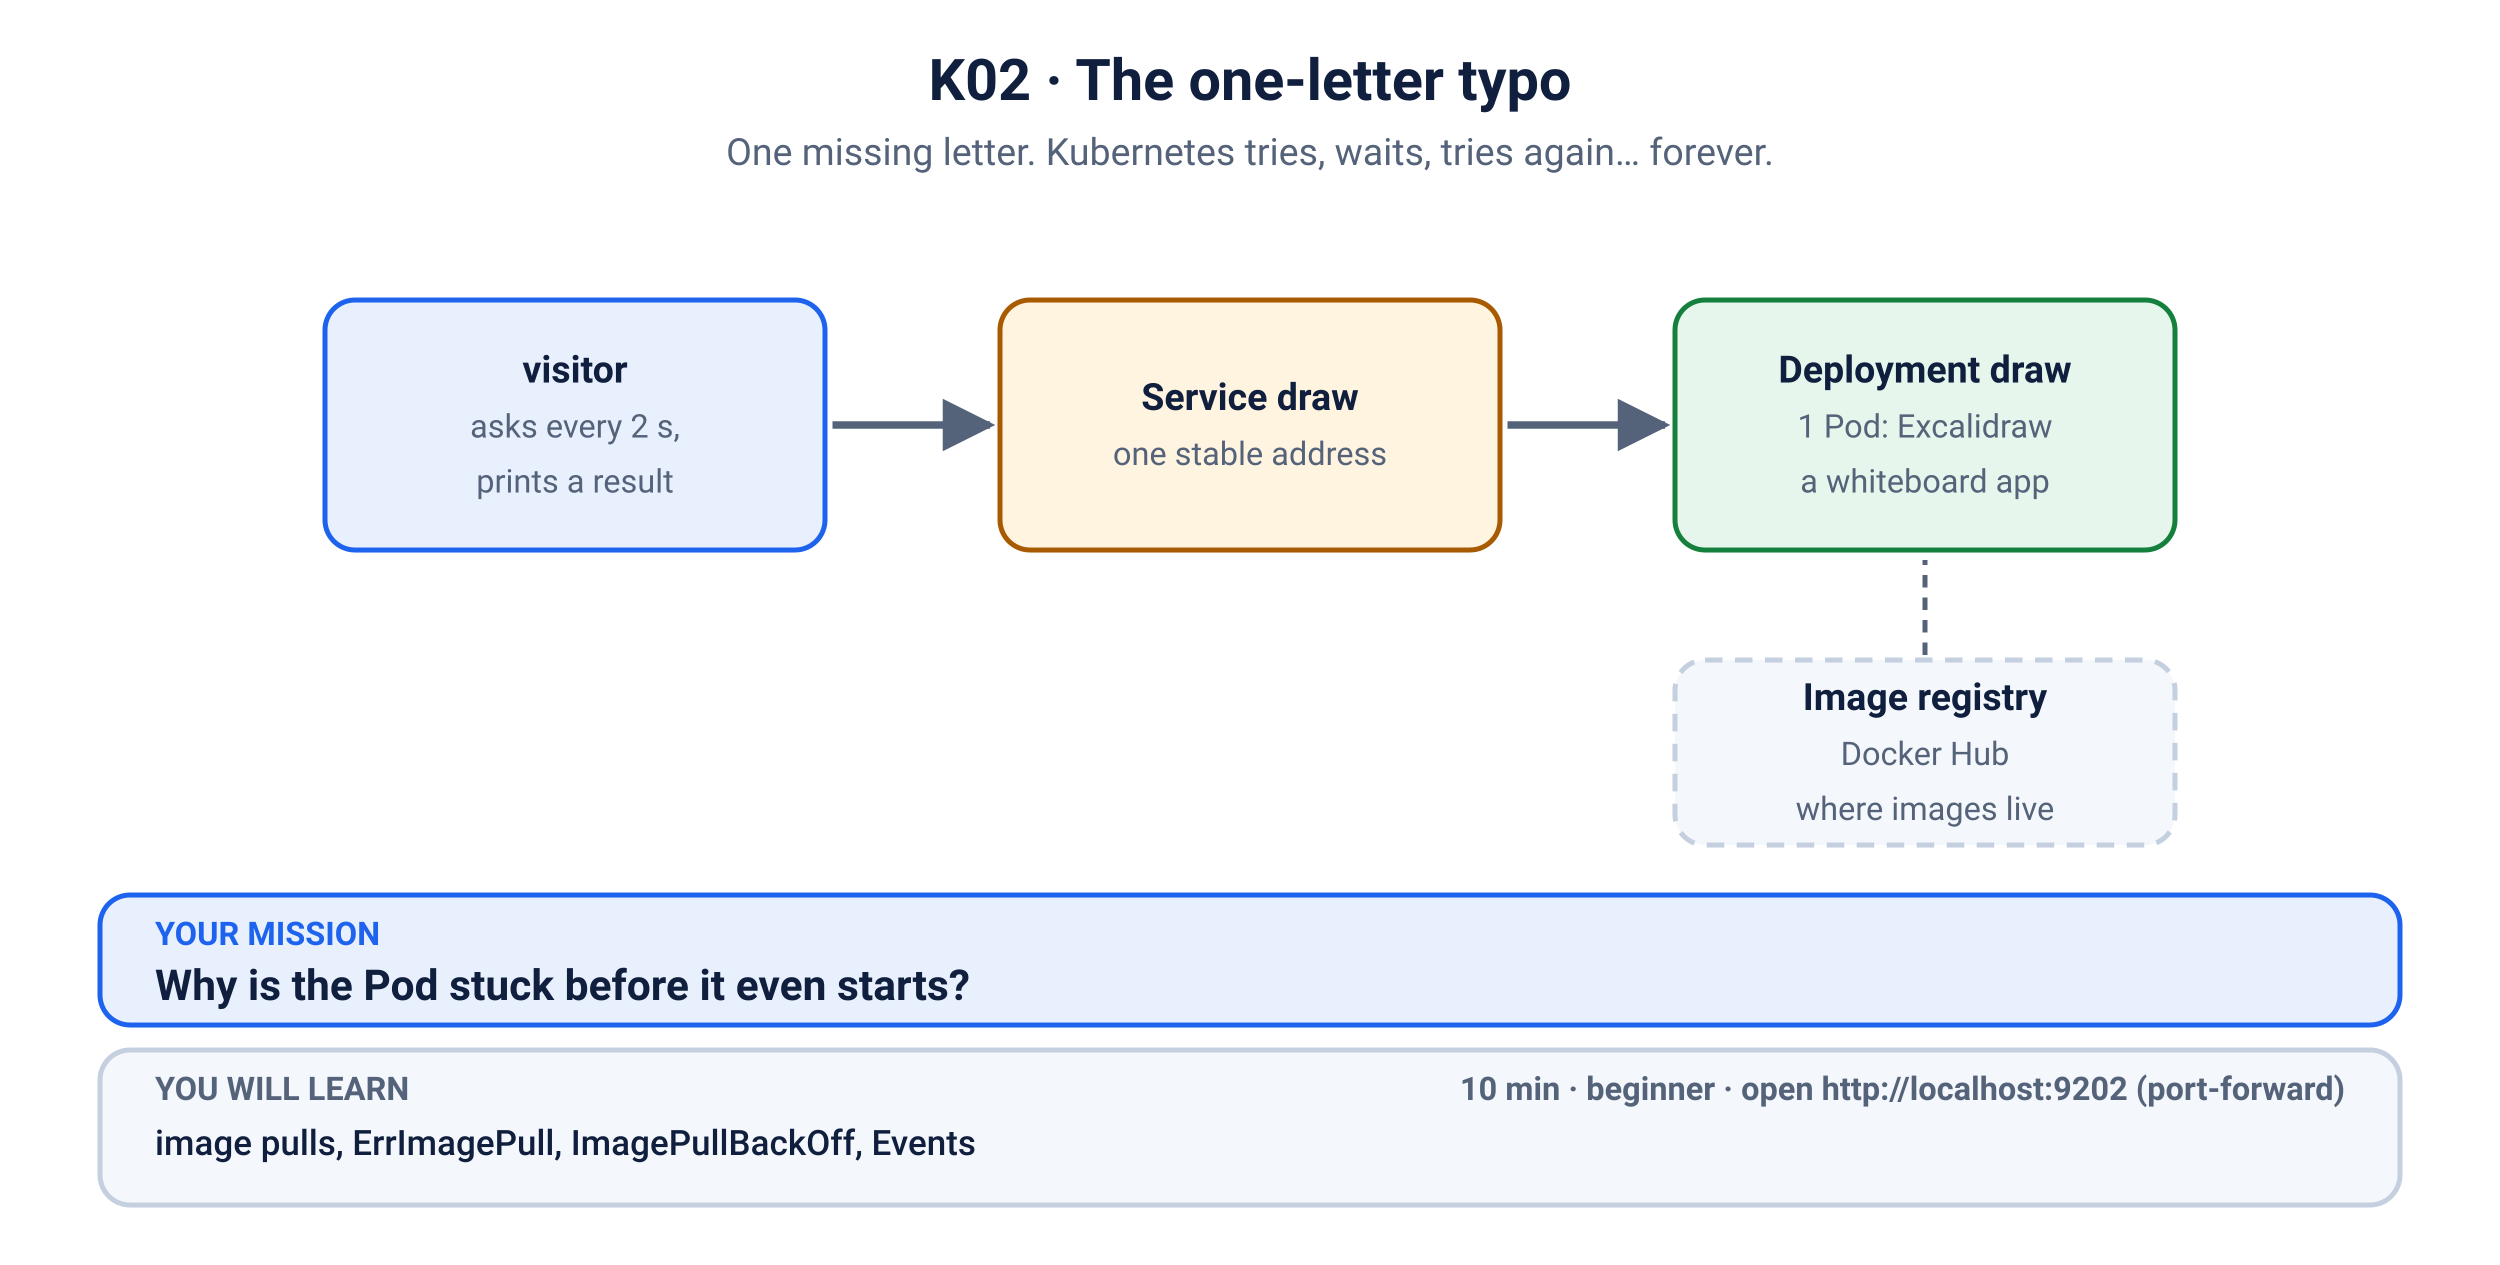
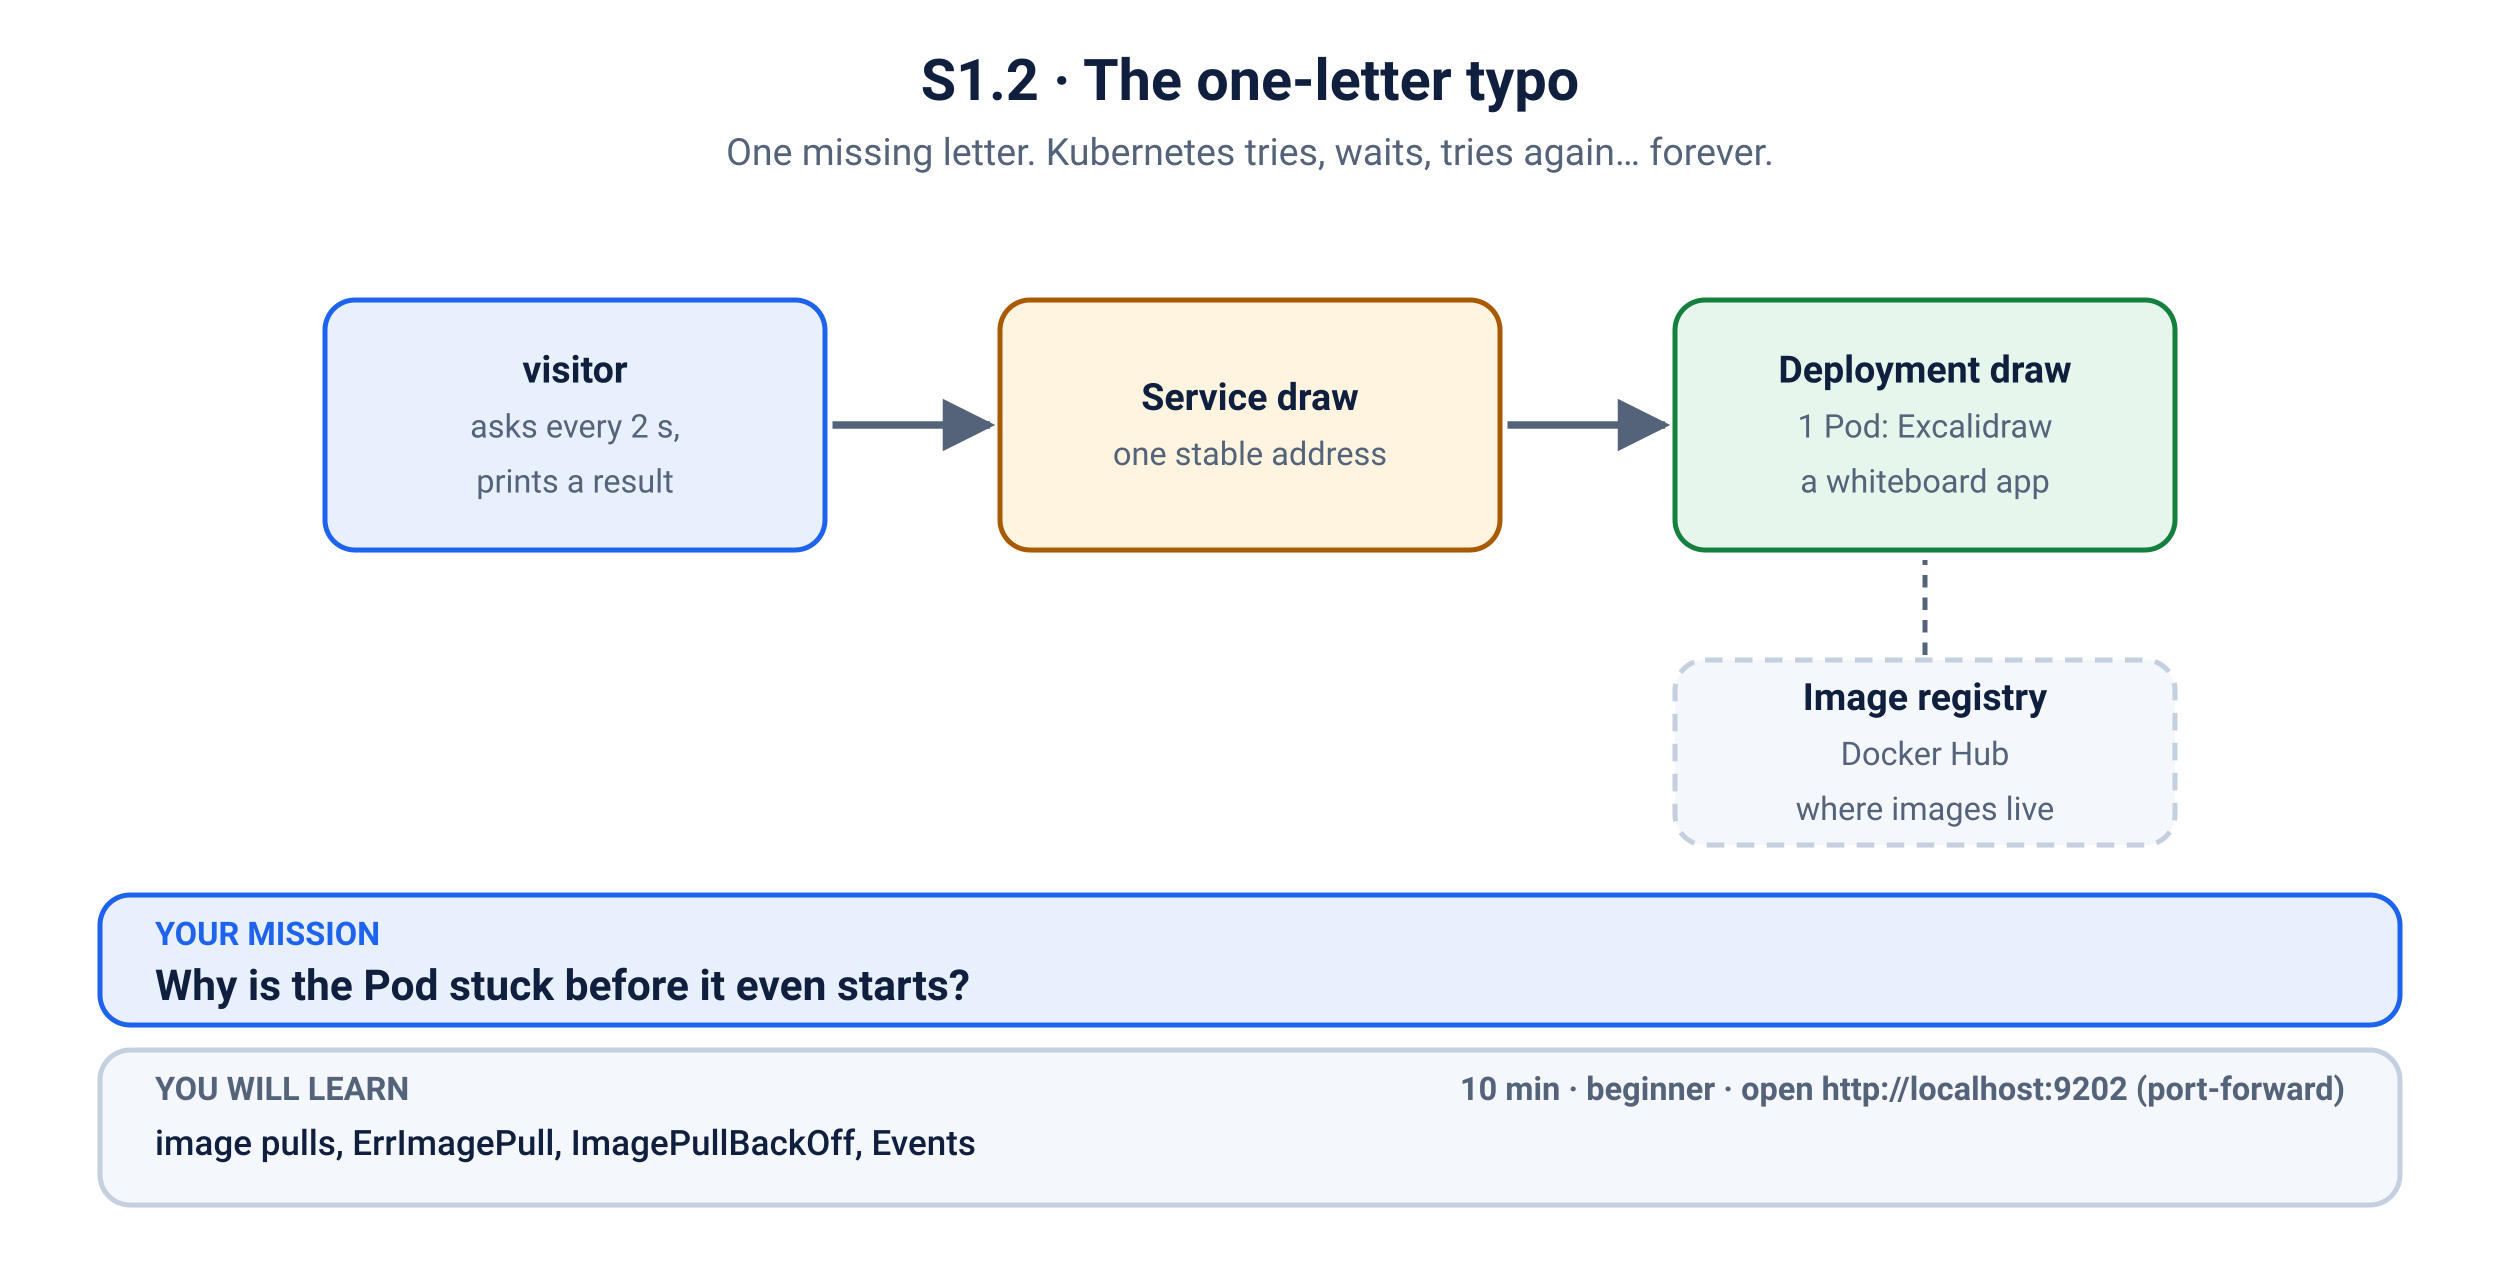
<svg xmlns="http://www.w3.org/2000/svg" viewBox="0 0 1000 506" width="1000" height="506" role="img" aria-labelledby="t d">
  <defs>
    <marker id="ah-blue" viewBox="0 0 10 10" refX="9" refY="5" markerWidth="7" markerHeight="7" orient="auto-start-reverse">
      <path d="M0,0 L10,5 L0,10 z" fill="#1d63ed" />
    </marker>
    <marker id="ah-muted" viewBox="0 0 10 10" refX="9" refY="5" markerWidth="7" markerHeight="7" orient="auto-start-reverse">
      <path d="M0,0 L10,5 L0,10 z" fill="#55637a" />
    </marker>
    <marker id="ah-red" viewBox="0 0 10 10" refX="9" refY="5" markerWidth="7" markerHeight="7" orient="auto-start-reverse">
      <path d="M0,0 L10,5 L0,10 z" fill="#c62828" />
    </marker>
    <marker id="ah-green" viewBox="0 0 10 10" refX="9" refY="5" markerWidth="7" markerHeight="7" orient="auto-start-reverse">
      <path d="M0,0 L10,5 L0,10 z" fill="#15803d" />
    </marker>
    <marker id="ah-amber" viewBox="0 0 10 10" refX="9" refY="5" markerWidth="7" markerHeight="7" orient="auto-start-reverse">
      <path d="M0,0 L10,5 L0,10 z" fill="#a85a00" />
    </marker>
    <marker id="ah-ink" viewBox="0 0 10 10" refX="9" refY="5" markerWidth="7" markerHeight="7" orient="auto-start-reverse">
      <path d="M0,0 L10,5 L0,10 z" fill="#0f1f3d" />
    </marker>
  </defs>
  <rect width="1000" height="506" fill="#ffffff" />
-   <text x="500.0" y="40" font-family="-apple-system, BlinkMacSystemFont, 'Segoe UI', Roboto, Helvetica, Arial, sans-serif" font-size="23" font-weight="700" fill="#0f1f3d" text-anchor="middle">K02 · The one-letter typo</text>
+   <text x="500.0" y="40" font-family="-apple-system, BlinkMacSystemFont, 'Segoe UI', Roboto, Helvetica, Arial, sans-serif" font-size="23" font-weight="700" fill="#0f1f3d" text-anchor="middle">S1.2 · The one-letter typo</text>
  <text x="500.0" y="66" font-family="-apple-system, BlinkMacSystemFont, 'Segoe UI', Roboto, Helvetica, Arial, sans-serif" font-size="15" fill="#55637a" text-anchor="middle">One missing letter. Kubernetes tries, waits, tries again… forever.</text>
  <rect x="130" y="120" width="200" height="100" rx="12" fill="#e8f0fe" stroke="#1d63ed" stroke-width="2" />
  <text x="230.0" y="153" font-family="-apple-system, BlinkMacSystemFont, 'Segoe UI', Roboto, Helvetica, Arial, sans-serif" font-size="15" font-weight="700" fill="#0f1f3d" text-anchor="middle">visitor</text>
  <text x="230.0" y="175" font-family="-apple-system, BlinkMacSystemFont, 'Segoe UI', Roboto, Helvetica, Arial, sans-serif" font-size="13" font-weight="400" fill="#55637a" text-anchor="middle">asks every 2 s,</text>
  <text x="230.0" y="197" font-family="-apple-system, BlinkMacSystemFont, 'Segoe UI', Roboto, Helvetica, Arial, sans-serif" font-size="13" font-weight="400" fill="#55637a" text-anchor="middle">prints a result</text>
  <line x1="333" y1="170" x2="396" y2="170" stroke="#55637a" stroke-width="3" marker-end="url(#ah-muted)" />
  <rect x="400" y="120" width="200" height="100" rx="12" fill="#fff4e0" stroke="#a85a00" stroke-width="2" />
  <text x="500.0" y="164" font-family="-apple-system, BlinkMacSystemFont, 'Segoe UI', Roboto, Helvetica, Arial, sans-serif" font-size="15" font-weight="700" fill="#0f1f3d" text-anchor="middle">Service draw</text>
  <text x="500.0" y="186" font-family="-apple-system, BlinkMacSystemFont, 'Segoe UI', Roboto, Helvetica, Arial, sans-serif" font-size="13" font-weight="400" fill="#55637a" text-anchor="middle">one stable address</text>
  <line x1="603" y1="170" x2="666" y2="170" stroke="#55637a" stroke-width="3" marker-end="url(#ah-muted)" />
  <rect x="670" y="120" width="200" height="100" rx="12" fill="#e7f6ec" stroke="#15803d" stroke-width="2" />
  <text x="770.0" y="153" font-family="-apple-system, BlinkMacSystemFont, 'Segoe UI', Roboto, Helvetica, Arial, sans-serif" font-size="15" font-weight="700" fill="#0f1f3d" text-anchor="middle">Deployment draw</text>
  <text x="770.0" y="175" font-family="-apple-system, BlinkMacSystemFont, 'Segoe UI', Roboto, Helvetica, Arial, sans-serif" font-size="13" font-weight="400" fill="#55637a" text-anchor="middle">1 Pod: Excalidraw</text>
  <text x="770.0" y="197" font-family="-apple-system, BlinkMacSystemFont, 'Segoe UI', Roboto, Helvetica, Arial, sans-serif" font-size="13" font-weight="400" fill="#55637a" text-anchor="middle">a whiteboard app</text>
  <rect x="670" y="264" width="200" height="74" rx="12" fill="#f4f7fb" stroke="#c4cfdf" stroke-width="2" stroke-dasharray="7 5" />
  <text x="770.0" y="284" font-family="-apple-system, BlinkMacSystemFont, 'Segoe UI', Roboto, Helvetica, Arial, sans-serif" font-size="15" font-weight="700" fill="#0f1f3d" text-anchor="middle">Image registry</text>
  <text x="770.0" y="306" font-family="-apple-system, BlinkMacSystemFont, 'Segoe UI', Roboto, Helvetica, Arial, sans-serif" font-size="13" font-weight="400" fill="#55637a" text-anchor="middle">Docker Hub</text>
  <text x="770.0" y="328" font-family="-apple-system, BlinkMacSystemFont, 'Segoe UI', Roboto, Helvetica, Arial, sans-serif" font-size="13" font-weight="400" fill="#55637a" text-anchor="middle">where images live</text>
  <line x1="770" y1="262" x2="770" y2="224" stroke="#55637a" stroke-width="2" stroke-dasharray="5 4" />
  <rect x="40" y="358" width="920" height="52" rx="12" fill="#e8f0fe" stroke="#1d63ed" stroke-width="2" />
  <text x="62" y="378" font-family="-apple-system, BlinkMacSystemFont, 'Segoe UI', Roboto, Helvetica, Arial, sans-serif" font-size="13" font-weight="700" fill="#1d63ed" text-anchor="start">YOUR MISSION</text>
  <text x="62" y="400" font-family="-apple-system, BlinkMacSystemFont, 'Segoe UI', Roboto, Helvetica, Arial, sans-serif" font-size="17" font-weight="700" fill="#0f1f3d" text-anchor="start">Why is the Pod stuck before it even starts?</text>
  <rect x="40" y="420" width="920" height="62" rx="12" fill="#f4f7fb" stroke="#c4cfdf" stroke-width="2" />
  <text x="62" y="440" font-family="-apple-system, BlinkMacSystemFont, 'Segoe UI', Roboto, Helvetica, Arial, sans-serif" font-size="13" font-weight="700" fill="#55637a" text-anchor="start">YOU WILL LEARN</text>
  <text x="62" y="462" font-family="-apple-system, BlinkMacSystemFont, 'Segoe UI', Roboto, Helvetica, Arial, sans-serif" font-size="14" font-weight="500" fill="#0f1f3d" text-anchor="start">image pulls, ErrImagePull, ImagePullBackOff, Events</text>
  <text x="938" y="440" font-family="-apple-system, BlinkMacSystemFont, 'Segoe UI', Roboto, Helvetica, Arial, sans-serif" font-size="13" font-weight="700" fill="#55637a" text-anchor="end">10 min   ·   beginner   ·   open http://localhost:9202 (port-forward)</text>
</svg>
